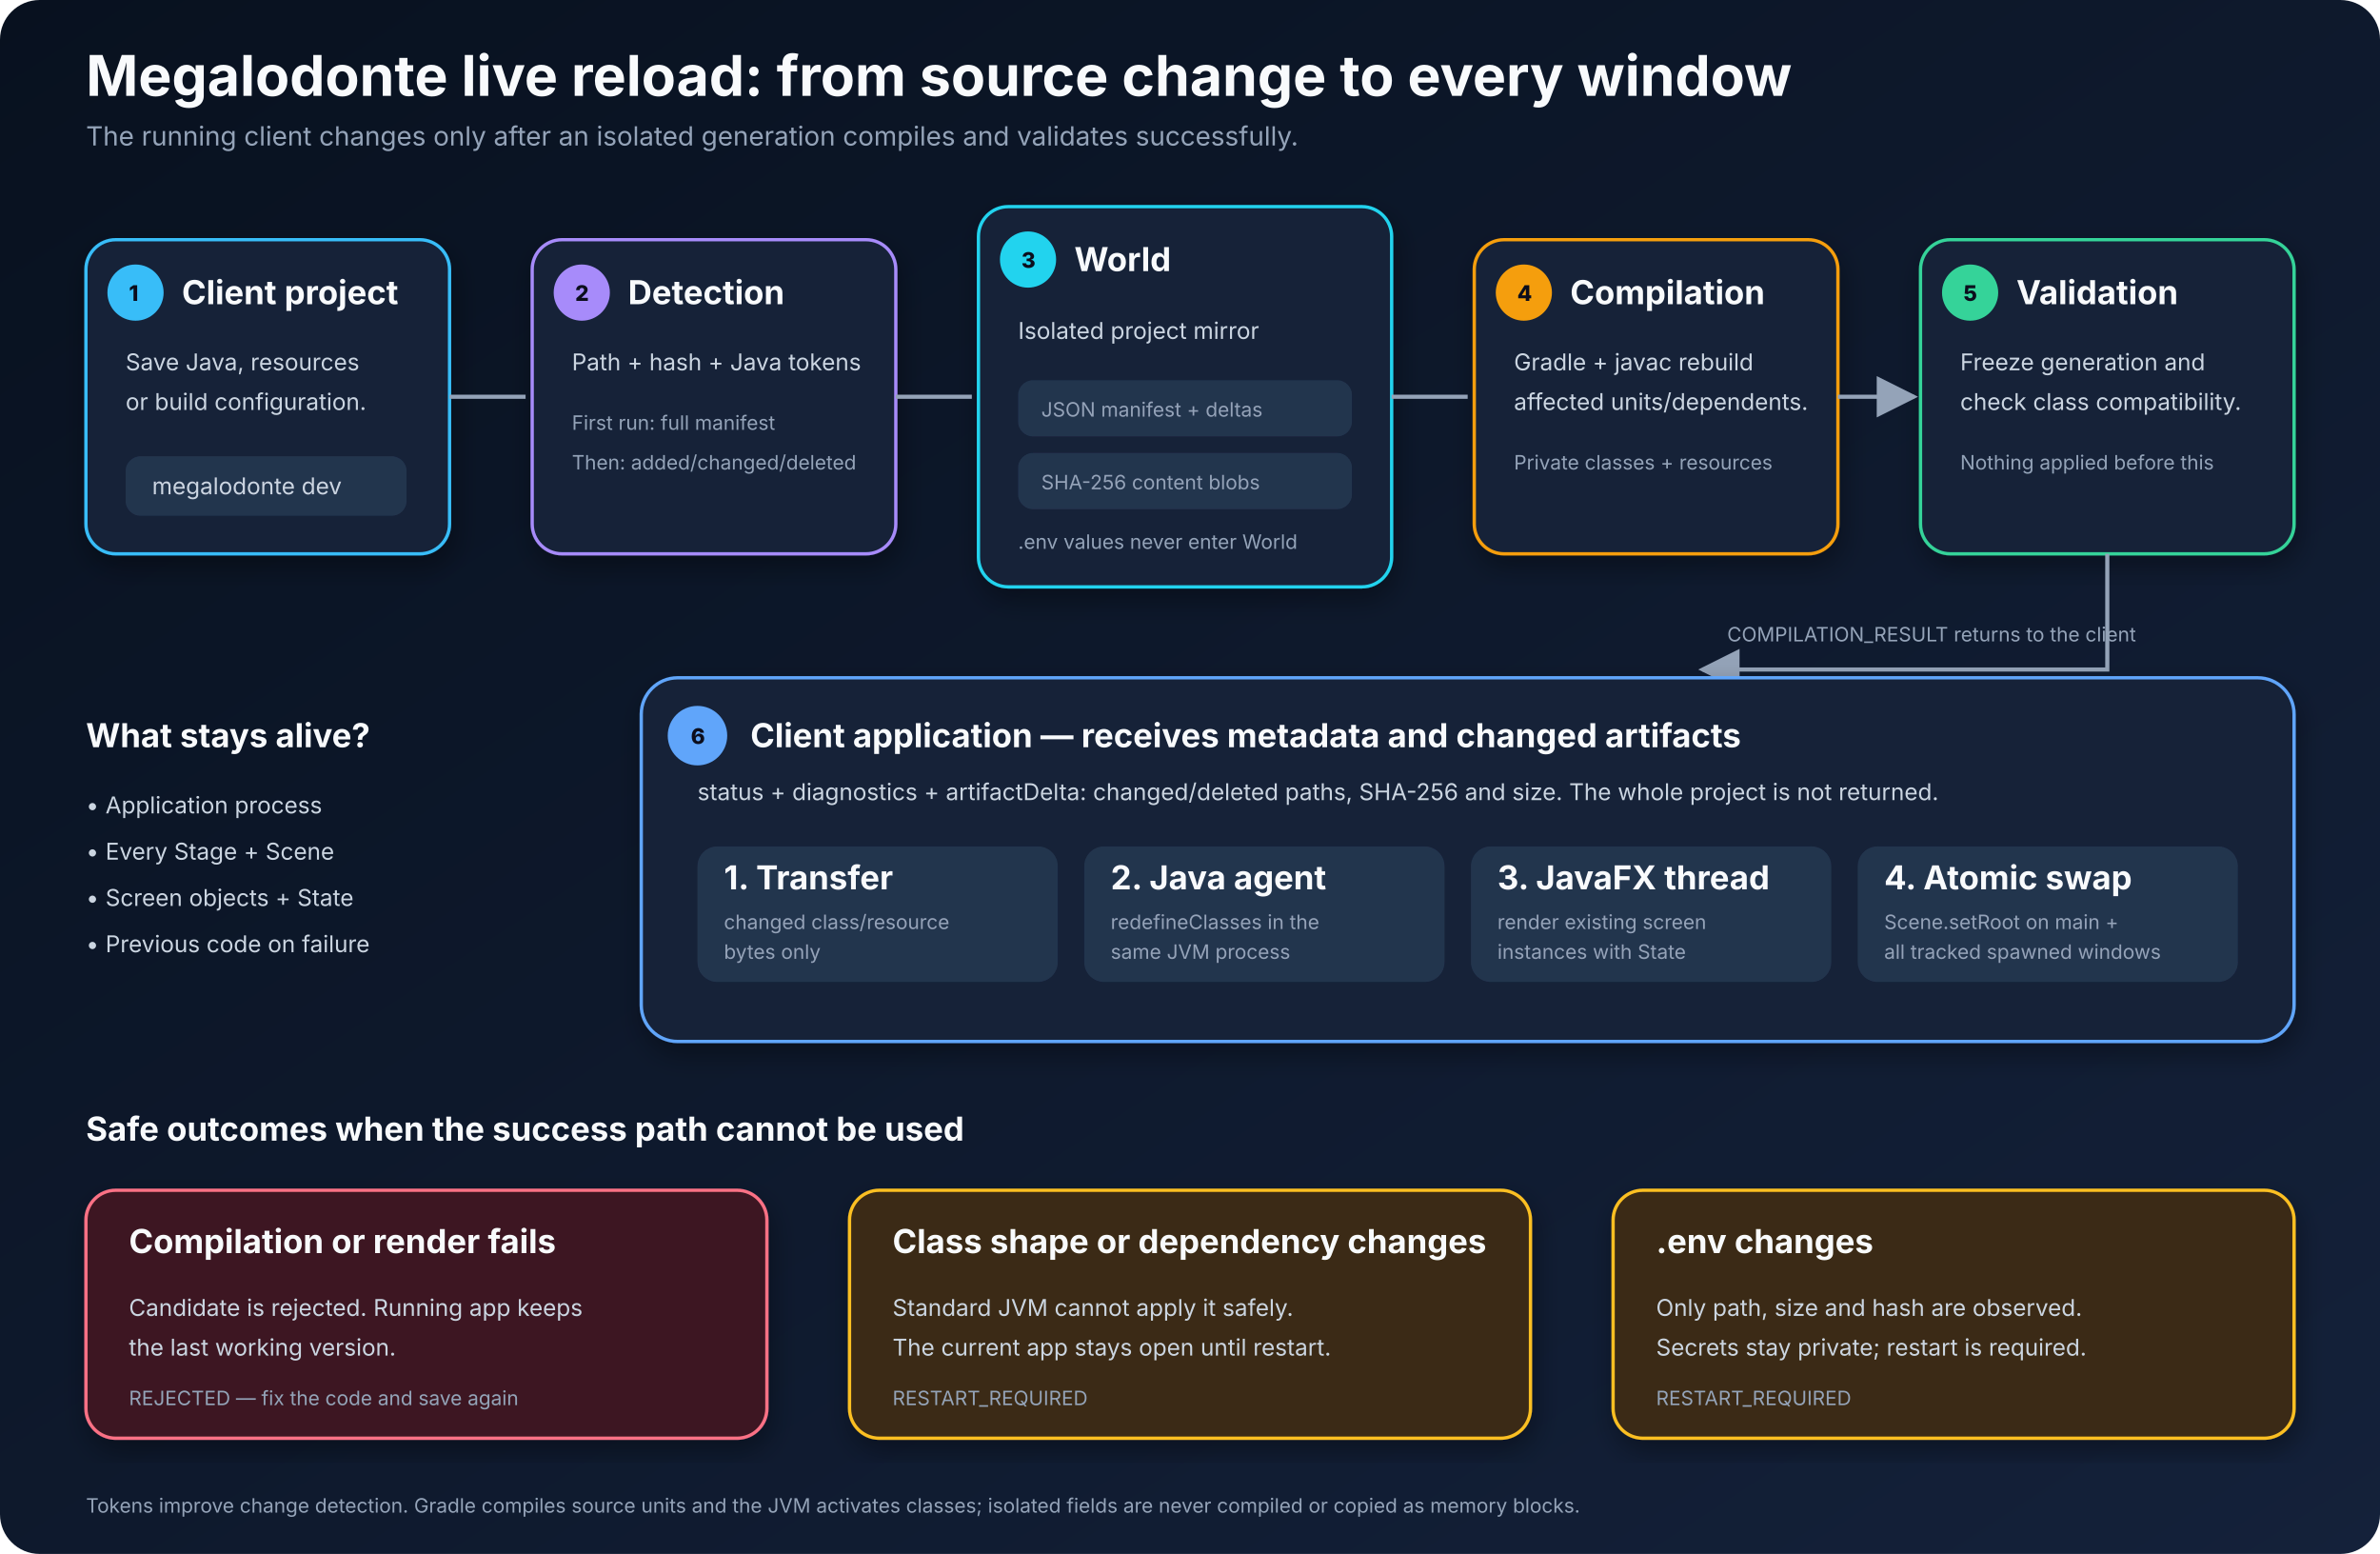
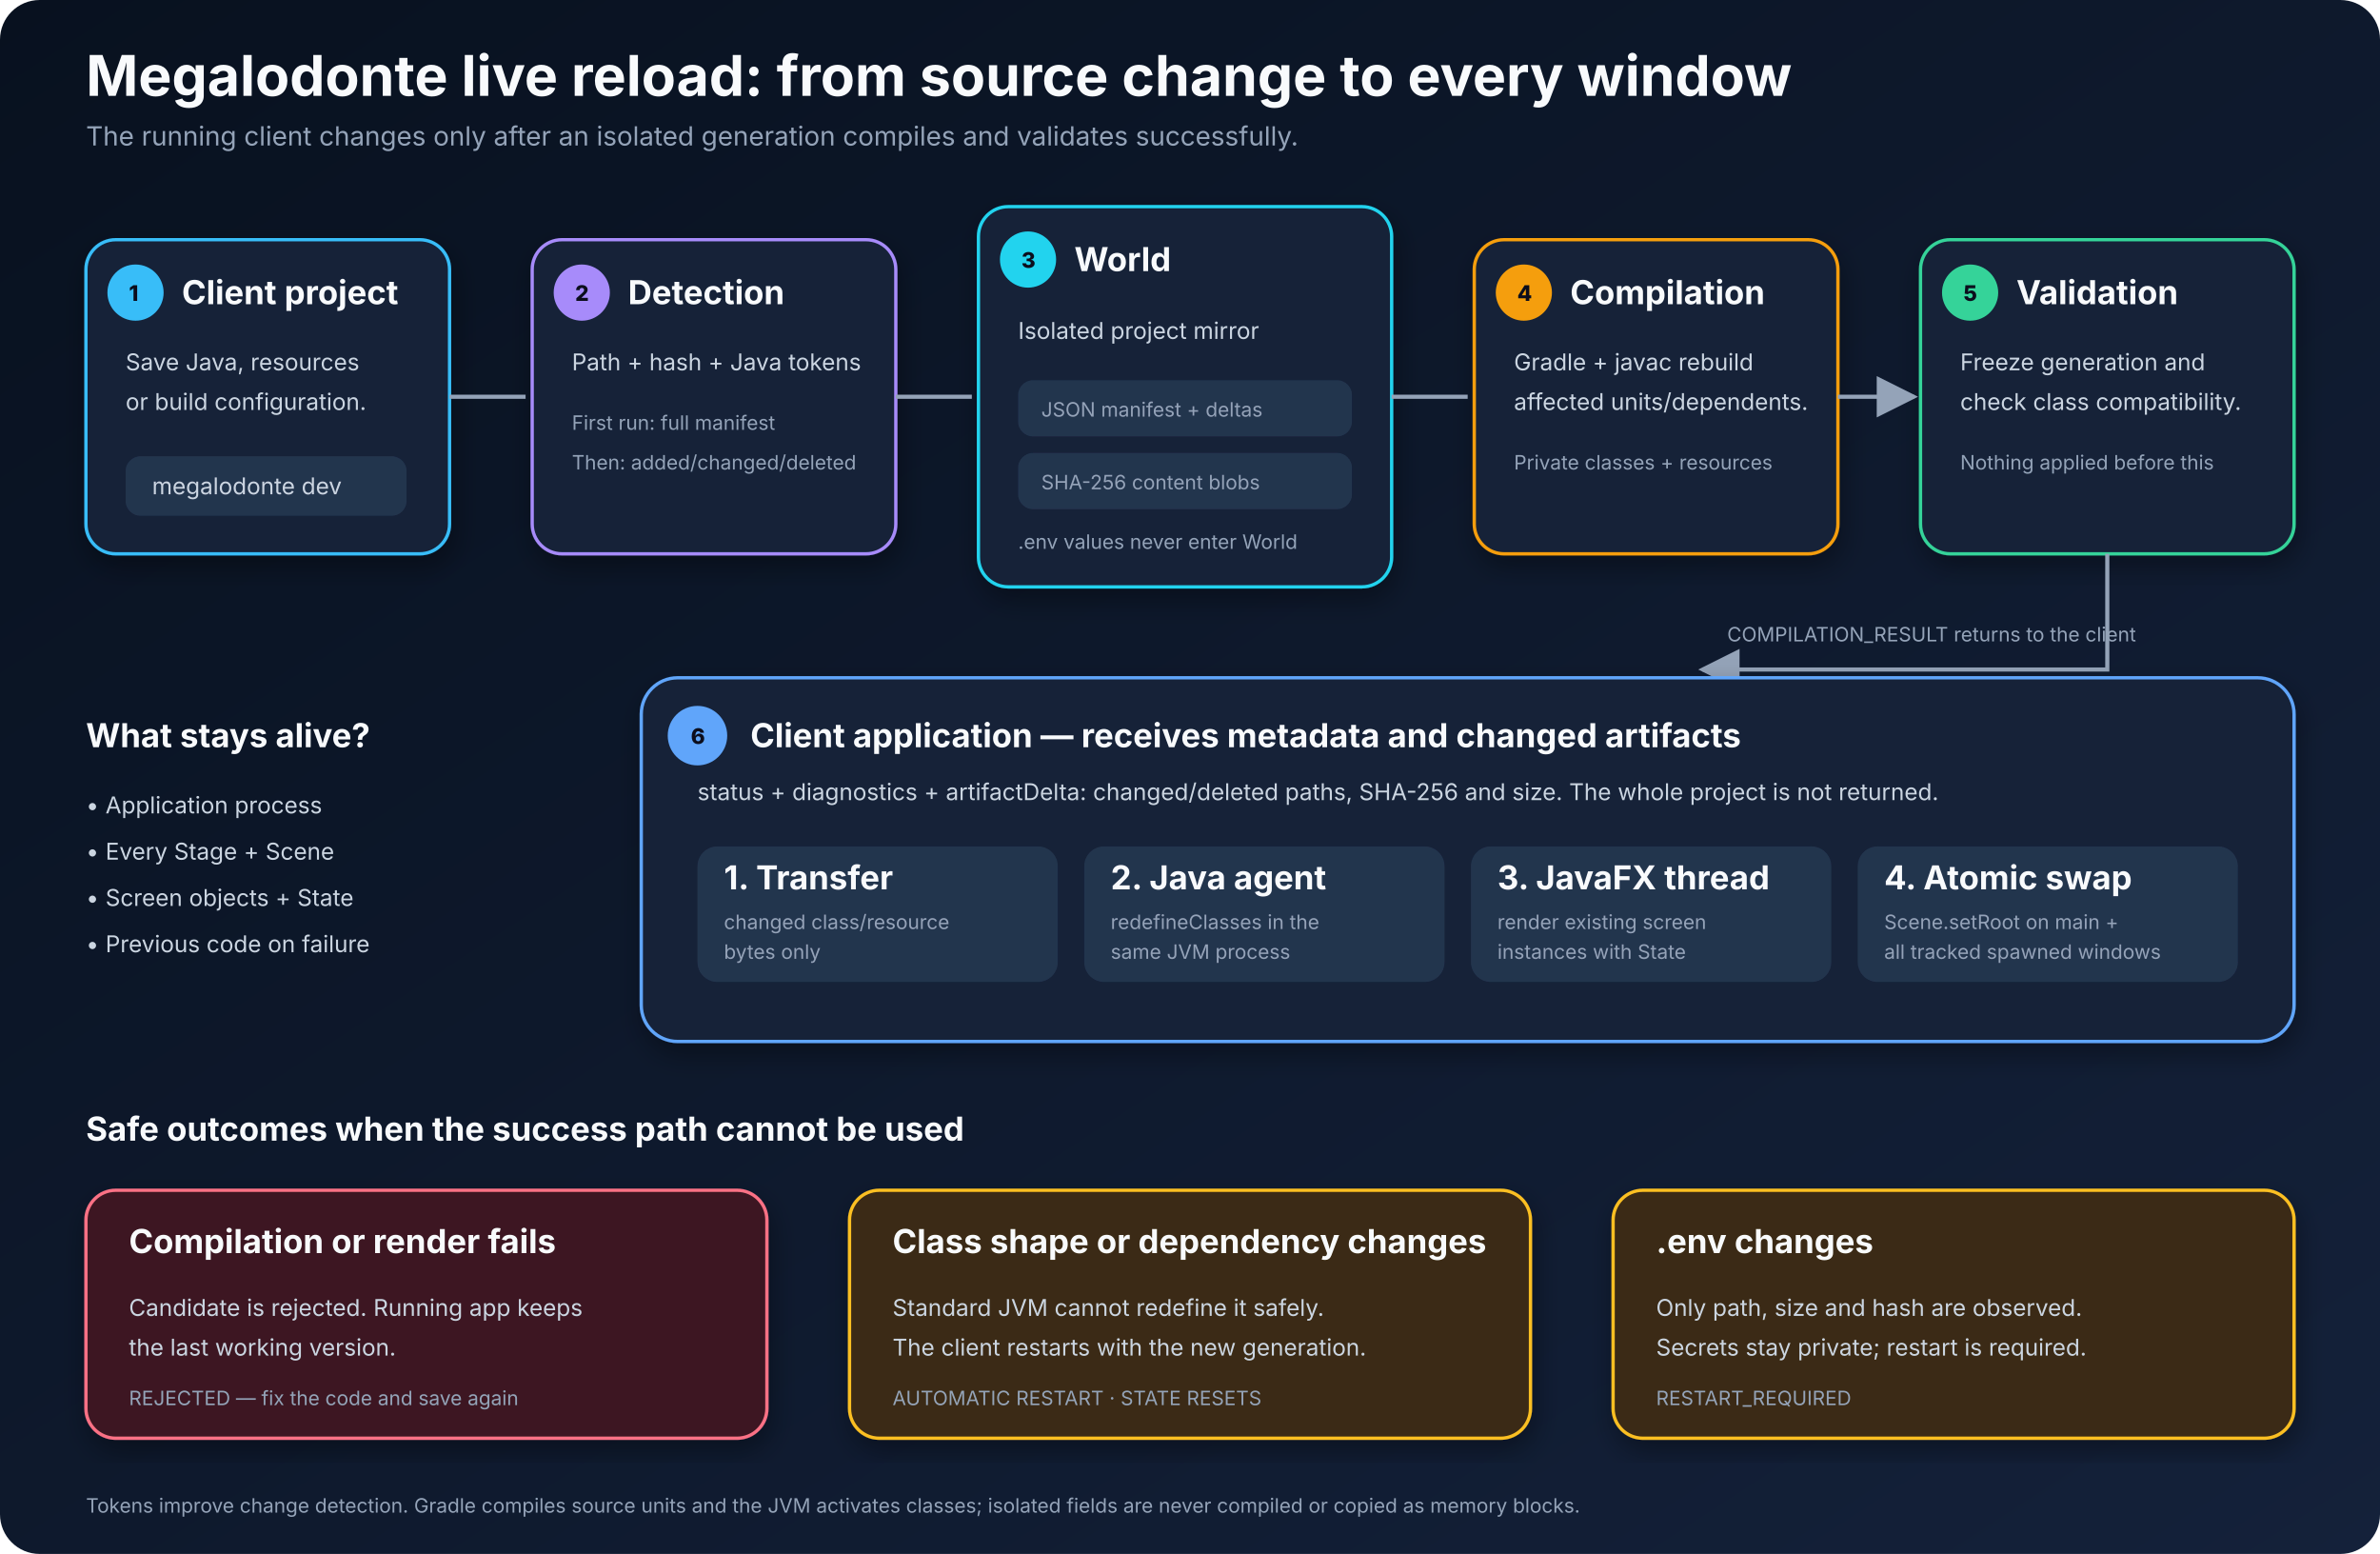
<svg xmlns="http://www.w3.org/2000/svg" width="1440" height="940" viewBox="0 0 1440 940" role="img" aria-labelledby="title desc">
  <defs>
    <linearGradient id="bg" x2="1" y2="1">
      <stop stop-color="#08111f" />
      <stop offset="1" stop-color="#14213a" />
    </linearGradient>
    <filter id="s">
      <feDropShadow dy="7" stdDeviation="8" flood-opacity=".35" />
    </filter>
    <marker id="a" markerWidth="10" markerHeight="10" refX="9" refY="5" orient="auto">
      <path d="M0 0l10 5-10 5z" fill="#94a3b8" />
    </marker>
    <style>text{font-family:Inter,'DejaVu Sans',sans-serif}.h{fill:#f8fafc;font-size:34px;font-weight:700}.sub{fill:#94a3b8;font-size:16px}.t{fill:#f8fafc;font-size:20px;font-weight:700}.b{fill:#cbd5e1;font-size:14px}.sm{fill:#94a3b8;font-size:12px}.n{fill:#07111f;font-size:13px;font-weight:800}.card{fill:#152238;stroke-width:2}.line{fill:none;stroke:#94a3b8;stroke-width:2.5;marker-end:url(#a)}.pill{fill:#24344e}.warn{fill:#3b2a12;stroke:#fbbf24;stroke-width:2}.bad{fill:#3c1923;stroke:#fb7185;stroke-width:2}</style>
  </defs>
  <rect width="1440" height="940" rx="24" fill="url(#bg)" />
  <text x="52" y="58" class="h">Megalodonte live reload: from source change to every window</text>
  <text x="52" y="88" class="sub">The running client changes only after an isolated generation compiles and validates successfully.</text>
  <g filter="url(#s)">
    <rect x="52" y="145" width="220" height="190" rx="18" class="card" stroke="#38bdf8" />
    <circle cx="82" cy="177" r="17" fill="#38bdf8" />
    <text x="78" y="182" class="n">1</text>
    <text x="110" y="184" class="t">Client project</text>
    <text x="76" y="224" class="b">Save Java, resources</text>
    <text x="76" y="248" class="b">or build configuration.</text>
    <rect x="76" y="276" width="170" height="36" rx="9" class="pill" />
    <text x="92" y="299" class="b">megalodonte dev</text>
  </g>
  <g filter="url(#s)">
    <rect x="322" y="145" width="220" height="190" rx="18" class="card" stroke="#a78bfa" />
    <circle cx="352" cy="177" r="17" fill="#a78bfa" />
    <text x="348" y="182" class="n">2</text>
    <text x="380" y="184" class="t">Detection</text>
    <text x="346" y="224" class="b">Path + hash + Java tokens</text>
    <text x="346" y="260" class="sm">First run: full manifest</text>
    <text x="346" y="284" class="sm">Then: added/changed/deleted</text>
  </g>
  <g filter="url(#s)">
    <rect x="592" y="125" width="250" height="230" rx="18" class="card" stroke="#22d3ee" />
    <circle cx="622" cy="157" r="17" fill="#22d3ee" />
    <text x="618" y="162" class="n">3</text>
    <text x="650" y="164" class="t">World</text>
    <text x="616" y="205" class="b">Isolated project mirror</text>
    <rect x="616" y="230" width="202" height="34" rx="9" class="pill" />
    <text x="630" y="252" class="sm">JSON manifest + deltas</text>
    <rect x="616" y="274" width="202" height="34" rx="9" class="pill" />
    <text x="630" y="296" class="sm">SHA-256 content blobs</text>
    <text x="616" y="332" class="sm">.env values never enter World</text>
  </g>
  <g filter="url(#s)">
    <rect x="892" y="145" width="220" height="190" rx="18" class="card" stroke="#f59e0b" />
    <circle cx="922" cy="177" r="17" fill="#f59e0b" />
    <text x="918" y="182" class="n">4</text>
    <text x="950" y="184" class="t">Compilation</text>
    <text x="916" y="224" class="b">Gradle + javac rebuild</text>
    <text x="916" y="248" class="b">affected units/dependents.</text>
    <text x="916" y="284" class="sm">Private classes + resources</text>
  </g>
  <g filter="url(#s)">
    <rect x="1162" y="145" width="226" height="190" rx="18" class="card" stroke="#34d399" />
    <circle cx="1192" cy="177" r="17" fill="#34d399" />
    <text x="1188" y="182" class="n">5</text>
    <text x="1220" y="184" class="t">Validation</text>
    <text x="1186" y="224" class="b">Freeze generation and</text>
    <text x="1186" y="248" class="b">check class compatibility.</text>
    <text x="1186" y="284" class="sm">Nothing applied before this</text>
  </g>
  <path d="M272 240h46M542 240h46M842 240h46M1112 240h46" class="line" />
  <path d="M1275 335v70H1030" class="line" />
  <text x="1045" y="388" class="sm">COMPILATION_RESULT returns to the client</text>
  <g filter="url(#s)">
    <rect x="388" y="410" width="1000" height="220" rx="22" class="card" stroke="#60a5fa" />
    <circle cx="422" cy="445" r="18" fill="#60a5fa" />
    <text x="418" y="450" class="n">6</text>
    <text x="454" y="452" class="t">Client application — receives metadata and changed artifacts</text>
    <text x="422" y="484" class="b">status + diagnostics + artifactDelta: changed/deleted paths, SHA-256 and size. The whole project is not returned.</text>
    <rect x="422" y="512" width="218" height="82" rx="12" class="pill" />
    <text x="438" y="538" class="t">1. Transfer</text>
    <text x="438" y="562" class="sm">changed class/resource</text>
    <text x="438" y="580" class="sm">bytes only</text>
    <rect x="656" y="512" width="218" height="82" rx="12" class="pill" />
    <text x="672" y="538" class="t">2. Java agent</text>
    <text x="672" y="562" class="sm">redefineClasses in the</text>
    <text x="672" y="580" class="sm">same JVM process</text>
    <rect x="890" y="512" width="218" height="82" rx="12" class="pill" />
    <text x="906" y="538" class="t">3. JavaFX thread</text>
    <text x="906" y="562" class="sm">render existing screen</text>
    <text x="906" y="580" class="sm">instances with State</text>
    <rect x="1124" y="512" width="230" height="82" rx="12" class="pill" />
    <text x="1140" y="538" class="t">4. Atomic swap</text>
    <text x="1140" y="562" class="sm">Scene.setRoot on main +</text>
    <text x="1140" y="580" class="sm">all tracked spawned windows</text>
  </g>
  <text x="52" y="452" class="t">What stays alive?</text>
  <text x="52" y="492" class="b">• Application process</text>
  <text x="52" y="520" class="b">• Every Stage + Scene</text>
  <text x="52" y="548" class="b">• Screen objects + State</text>
  <text x="52" y="576" class="b">• Previous code on failure</text>
  <text x="52" y="690" class="t">Safe outcomes when the success path cannot be used</text>
  <g filter="url(#s)">
    <rect x="52" y="720" width="412" height="150" rx="18" class="bad" />
    <text x="78" y="758" class="t">Compilation or render fails</text>
    <text x="78" y="796" class="b">Candidate is rejected. Running app keeps</text>
    <text x="78" y="820" class="b">the last working version.</text>
    <text x="78" y="850" class="sm">REJECTED — fix the code and save again</text>
  </g>
  <g filter="url(#s)">
    <rect x="514" y="720" width="412" height="150" rx="18" class="warn" />
    <text x="540" y="758" class="t">Class shape or dependency changes</text>
-     <text x="540" y="796" class="b">Standard JVM cannot apply it safely.</text>
-     <text x="540" y="820" class="b">The current app stays open until restart.</text>
-     <text x="540" y="850" class="sm">RESTART_REQUIRED</text>
+     <text x="540" y="796" class="b">Standard JVM cannot redefine it safely.</text>
+     <text x="540" y="820" class="b">The client restarts with the new generation.</text>
+     <text x="540" y="850" class="sm">AUTOMATIC RESTART · STATE RESETS</text>
  </g>
  <g filter="url(#s)">
    <rect x="976" y="720" width="412" height="150" rx="18" class="warn" />
    <text x="1002" y="758" class="t">.env changes</text>
    <text x="1002" y="796" class="b">Only path, size and hash are observed.</text>
    <text x="1002" y="820" class="b">Secrets stay private; restart is required.</text>
    <text x="1002" y="850" class="sm">RESTART_REQUIRED</text>
  </g>
  <text x="52" y="915" class="sm">Tokens improve change detection. Gradle compiles source units and the JVM activates classes; isolated fields are never compiled or copied as memory blocks.</text>
</svg>
